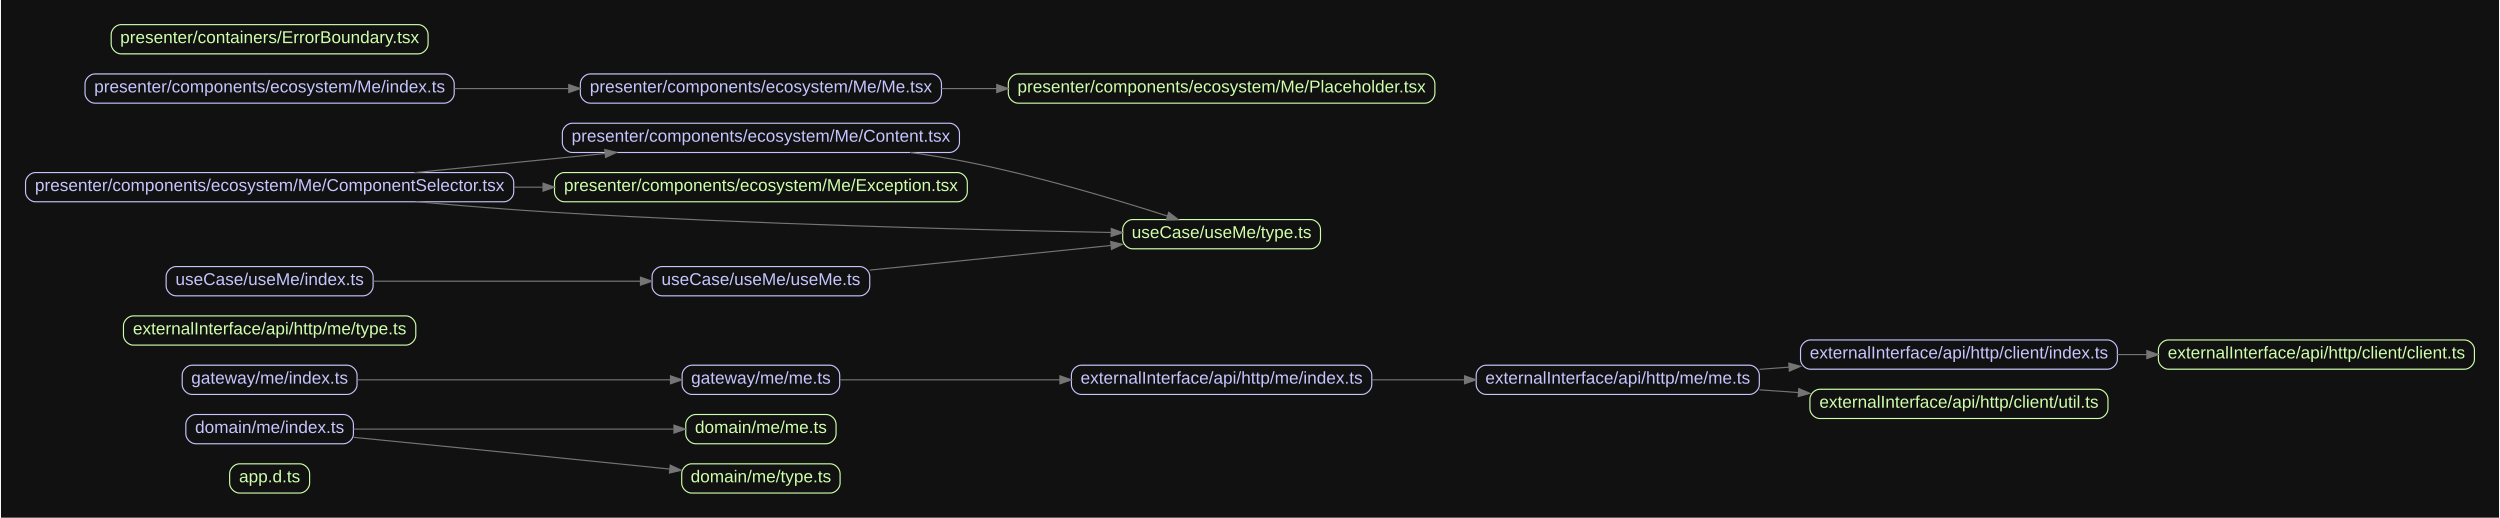
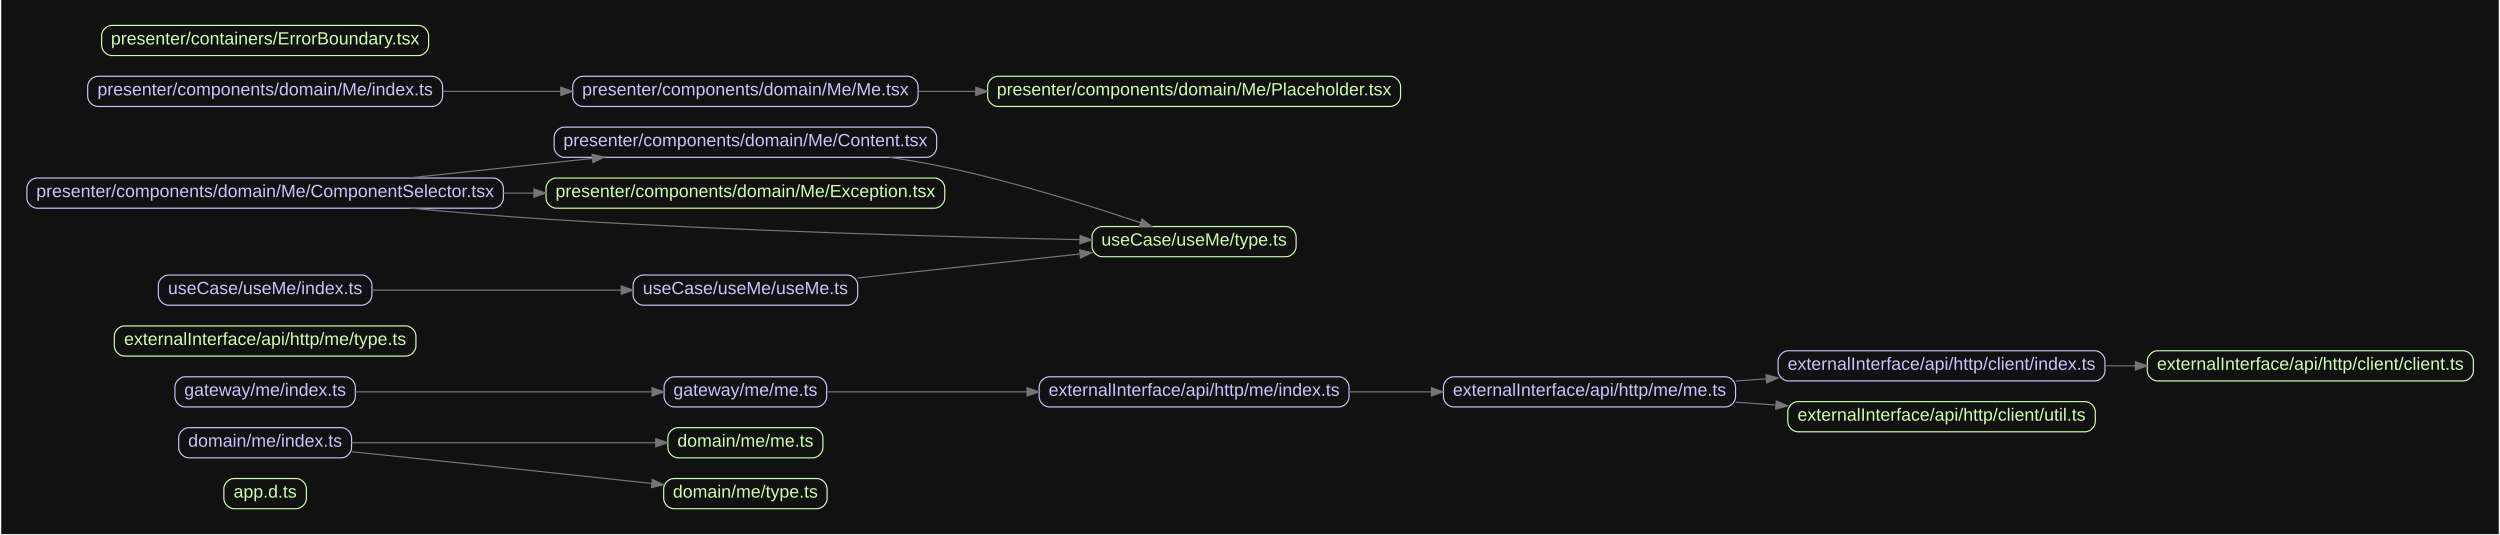
- <svg xmlns="http://www.w3.org/2000/svg" width="2178pt" height="451pt" viewBox="0.00 0.00 2178.47 451.45">
+ <svg xmlns="http://www.w3.org/2000/svg" width="2111pt" height="451pt" viewBox="0.00 0.00 2110.99 451.45">
  <g id="graph0" class="graph" transform="scale(1 1) rotate(0) translate(21.6 429.8485)">
-     <polygon fill="#111111" stroke="transparent" points="-21.6,21.6 -21.6,-429.849 2156.868,-429.849 2156.868,21.6 -21.6,21.6" />
+     <polygon fill="#111111" stroke="transparent" points="-21.6,21.6 -21.6,-429.849 2089.39,-429.849 2089.39,21.6 -21.6,21.6" />
    <g id="node1" class="node">
-       <path fill="none" stroke="#cfffac" d="M239.055,-25.374C239.055,-25.374 186.31,-25.374 186.31,-25.374 182.06,-25.374 177.81,-21.124 177.81,-16.874 177.81,-16.874 177.81,-8.374 177.81,-8.374 177.81,-4.124 182.06,.126 186.31,.126 186.31,.126 239.055,.126 239.055,.126 243.305,.126 247.555,-4.124 247.555,-8.374 247.555,-8.374 247.555,-16.874 247.555,-16.874 247.555,-21.124 243.305,-25.374 239.055,-25.374" />
-       <text text-anchor="middle" x="212.683" y="-9.248" font-family="Arial" font-size="15.00" fill="#cfffac">app.d.ts</text>
+       <path fill="none" stroke="#cfffac" d="M227.809,-25.374C227.809,-25.374 175.064,-25.374 175.064,-25.374 170.814,-25.374 166.564,-21.124 166.564,-16.874 166.564,-16.874 166.564,-8.374 166.564,-8.374 166.564,-4.124 170.814,.126 175.064,.126 175.064,.126 227.809,.126 227.809,.126 232.059,.126 236.309,-4.124 236.309,-8.374 236.309,-8.374 236.309,-16.874 236.309,-16.874 236.309,-21.124 232.059,-25.374 227.809,-25.374" />
+       <text text-anchor="middle" x="201.436" y="-9.248" font-family="Arial" font-size="15.00" fill="#cfffac">app.d.ts</text>
    </g>
    <g id="node2" class="node">
-       <path fill="none" stroke="#c6c5fe" d="M277.246,-68.374C277.246,-68.374 148.119,-68.374 148.119,-68.374 143.869,-68.374 139.619,-64.124 139.619,-59.874 139.619,-59.874 139.619,-51.374 139.619,-51.374 139.619,-47.124 143.869,-42.874 148.119,-42.874 148.119,-42.874 277.246,-42.874 277.246,-42.874 281.496,-42.874 285.746,-47.124 285.746,-51.374 285.746,-51.374 285.746,-59.874 285.746,-59.874 285.746,-64.124 281.496,-68.374 277.246,-68.374" />
-       <text text-anchor="middle" x="212.683" y="-52.248" font-family="Arial" font-size="15.00" fill="#c6c5fe">domain/me/index.ts</text>
+       <path fill="none" stroke="#c6c5fe" d="M266,-68.374C266,-68.374 136.873,-68.374 136.873,-68.374 132.623,-68.374 128.373,-64.124 128.373,-59.874 128.373,-59.874 128.373,-51.374 128.373,-51.374 128.373,-47.124 132.623,-42.874 136.873,-42.874 136.873,-42.874 266,-42.874 266,-42.874 270.25,-42.874 274.5,-47.124 274.5,-51.374 274.5,-51.374 274.5,-59.874 274.5,-59.874 274.5,-64.124 270.25,-68.374 266,-68.374" />
+       <text text-anchor="middle" x="201.436" y="-52.248" font-family="Arial" font-size="15.00" fill="#c6c5fe">domain/me/index.ts</text>
    </g>
    <g id="node3" class="node">
-       <path fill="none" stroke="#cfffac" d="M698.153,-68.374C698.153,-68.374 584.069,-68.374 584.069,-68.374 579.819,-68.374 575.569,-64.124 575.569,-59.874 575.569,-59.874 575.569,-51.374 575.569,-51.374 575.569,-47.124 579.819,-42.874 584.069,-42.874 584.069,-42.874 698.153,-42.874 698.153,-42.874 702.402,-42.874 706.652,-47.124 706.652,-51.374 706.652,-51.374 706.652,-59.874 706.652,-59.874 706.652,-64.124 702.402,-68.374 698.153,-68.374" />
-       <text text-anchor="middle" x="641.111" y="-52.248" font-family="Arial" font-size="15.00" fill="#cfffac">domain/me/me.ts</text>
+       <path fill="none" stroke="#cfffac" d="M664.413,-68.374C664.413,-68.374 550.33,-68.374 550.33,-68.374 546.08,-68.374 541.83,-64.124 541.83,-59.874 541.83,-59.874 541.83,-51.374 541.83,-51.374 541.83,-47.124 546.08,-42.874 550.33,-42.874 550.33,-42.874 664.413,-42.874 664.413,-42.874 668.663,-42.874 672.913,-47.124 672.913,-51.374 672.913,-51.374 672.913,-59.874 672.913,-59.874 672.913,-64.124 668.663,-68.374 664.413,-68.374" />
+       <text text-anchor="middle" x="607.372" y="-52.248" font-family="Arial" font-size="15.00" fill="#cfffac">domain/me/me.ts</text>
    </g>
    <g id="edge1" class="edge">
-       <path fill="none" stroke="#757575" d="M285.845,-55.624C363.611,-55.624 486.023,-55.624 564.923,-55.624" />
-       <polygon fill="#757575" stroke="#757575" points="565.28,-59.124 575.28,-55.624 565.28,-52.124 565.28,-59.124" />
+       <path fill="none" stroke="#757575" d="M274.478,-55.624C347.076,-55.624 457.931,-55.624 531.503,-55.624" />
+       <polygon fill="#757575" stroke="#757575" points="531.629,-59.124 541.629,-55.624 531.629,-52.124 531.629,-59.124" />
    </g>
    <g id="node4" class="node">
-       <path fill="none" stroke="#cfffac" d="M701.668,-25.374C701.668,-25.374 580.554,-25.374 580.554,-25.374 576.304,-25.374 572.054,-21.124 572.054,-16.874 572.054,-16.874 572.054,-8.374 572.054,-8.374 572.054,-4.124 576.304,.126 580.554,.126 580.554,.126 701.668,.126 701.668,.126 705.918,.126 710.168,-4.124 710.168,-8.374 710.168,-8.374 710.168,-16.874 710.168,-16.874 710.168,-21.124 705.918,-25.374 701.668,-25.374" />
-       <text text-anchor="middle" x="641.111" y="-9.248" font-family="Arial" font-size="15.00" fill="#cfffac">domain/me/type.ts</text>
+       <path fill="none" stroke="#cfffac" d="M667.929,-25.374C667.929,-25.374 546.815,-25.374 546.815,-25.374 542.565,-25.374 538.315,-21.124 538.315,-16.874 538.315,-16.874 538.315,-8.374 538.315,-8.374 538.315,-4.124 542.565,.126 546.815,.126 546.815,.126 667.929,.126 667.929,.126 672.179,.126 676.429,-4.124 676.429,-8.374 676.429,-8.374 676.429,-16.874 676.429,-16.874 676.429,-21.124 672.179,-25.374 667.929,-25.374" />
+       <text text-anchor="middle" x="607.372" y="-9.248" font-family="Arial" font-size="15.00" fill="#cfffac">domain/me/type.ts</text>
    </g>
    <g id="edge2" class="edge">
-       <path fill="none" stroke="#757575" d="M286.019,-48.441C327.014,-44.412 379.033,-39.274 425.365,-34.624 470.434,-30.101 520.789,-24.971 561.51,-20.803" />
-       <polygon fill="#757575" stroke="#757575" points="562.054,-24.265 571.645,-19.765 561.341,-17.302 562.054,-24.265" />
+       <path fill="none" stroke="#757575" d="M274.639,-48.051C312.858,-44.083 360.389,-39.124 402.873,-34.624 444.27,-30.24 490.374,-25.286 528.312,-21.191" />
+       <polygon fill="#757575" stroke="#757575" points="528.711,-24.668 538.277,-20.115 527.959,-17.709 528.711,-24.668" />
    </g>
    <g id="node5" class="node">
-       <path fill="none" stroke="#cfffac" d="M2126.921,-133.374C2126.921,-133.374 1868.307,-133.374 1868.307,-133.374 1864.057,-133.374 1859.807,-129.124 1859.807,-124.874 1859.807,-124.874 1859.807,-116.374 1859.807,-116.374 1859.807,-112.124 1864.057,-107.874 1868.307,-107.874 1868.307,-107.874 2126.921,-107.874 2126.921,-107.874 2131.171,-107.874 2135.421,-112.124 2135.421,-116.374 2135.421,-116.374 2135.421,-124.874 2135.421,-124.874 2135.421,-129.124 2131.171,-133.374 2126.921,-133.374" />
-       <text text-anchor="middle" x="1997.614" y="-117.249" font-family="Arial" font-size="15.00" fill="#cfffac">externalInterface/api/http/client/client.ts</text>
+       <path fill="none" stroke="#cfffac" d="M2059.443,-133.374C2059.443,-133.374 1800.829,-133.374 1800.829,-133.374 1796.579,-133.374 1792.329,-129.124 1792.329,-124.874 1792.329,-124.874 1792.329,-116.374 1792.329,-116.374 1792.329,-112.124 1796.579,-107.874 1800.829,-107.874 1800.829,-107.874 2059.443,-107.874 2059.443,-107.874 2063.693,-107.874 2067.943,-112.124 2067.943,-116.374 2067.943,-116.374 2067.943,-124.874 2067.943,-124.874 2067.943,-129.124 2063.693,-133.374 2059.443,-133.374" />
+       <text text-anchor="middle" x="1930.136" y="-117.249" font-family="Arial" font-size="15.00" fill="#cfffac">externalInterface/api/http/client/client.ts</text>
    </g>
    <g id="node6" class="node">
-       <path fill="none" stroke="#c6c5fe" d="M1815.536,-133.374C1815.536,-133.374 1556.237,-133.374 1556.237,-133.374 1551.987,-133.374 1547.737,-129.124 1547.737,-124.874 1547.737,-124.874 1547.737,-116.374 1547.737,-116.374 1547.737,-112.124 1551.987,-107.874 1556.237,-107.874 1556.237,-107.874 1815.536,-107.874 1815.536,-107.874 1819.785,-107.874 1824.035,-112.124 1824.035,-116.374 1824.035,-116.374 1824.035,-124.874 1824.035,-124.874 1824.035,-129.124 1819.785,-133.374 1815.536,-133.374" />
-       <text text-anchor="middle" x="1685.887" y="-117.249" font-family="Arial" font-size="15.00" fill="#c6c5fe">externalInterface/api/http/client/index.ts</text>
+       <path fill="none" stroke="#c6c5fe" d="M1748.058,-133.374C1748.058,-133.374 1488.759,-133.374 1488.759,-133.374 1484.509,-133.374 1480.259,-129.124 1480.259,-124.874 1480.259,-124.874 1480.259,-116.374 1480.259,-116.374 1480.259,-112.124 1484.509,-107.874 1488.759,-107.874 1488.759,-107.874 1748.058,-107.874 1748.058,-107.874 1752.307,-107.874 1756.557,-112.124 1756.557,-116.374 1756.557,-116.374 1756.557,-124.874 1756.557,-124.874 1756.557,-129.124 1752.307,-133.374 1748.058,-133.374" />
+       <text text-anchor="middle" x="1618.408" y="-117.249" font-family="Arial" font-size="15.00" fill="#c6c5fe">externalInterface/api/http/client/index.ts</text>
    </g>
    <g id="edge3" class="edge">
-       <path fill="none" stroke="#757575" d="M1823.976,-120.624C1832.521,-120.624 1841.138,-120.624 1849.723,-120.624" />
-       <polygon fill="#757575" stroke="#757575" points="1849.779,-124.124 1859.779,-120.624 1849.779,-117.124 1849.779,-124.124" />
+       <path fill="none" stroke="#757575" d="M1756.498,-120.624C1765.043,-120.624 1773.66,-120.624 1782.245,-120.624" />
+       <polygon fill="#757575" stroke="#757575" points="1782.301,-124.124 1792.301,-120.624 1782.301,-117.124 1782.301,-124.124" />
    </g>
    <g id="node7" class="node">
-       <path fill="none" stroke="#cfffac" d="M1807.351,-90.374C1807.351,-90.374 1564.421,-90.374 1564.421,-90.374 1560.172,-90.374 1555.922,-86.124 1555.922,-81.874 1555.922,-81.874 1555.922,-73.374 1555.922,-73.374 1555.922,-69.124 1560.172,-64.874 1564.421,-64.874 1564.421,-64.874 1807.351,-64.874 1807.351,-64.874 1811.601,-64.874 1815.851,-69.124 1815.851,-73.374 1815.851,-73.374 1815.851,-81.874 1815.851,-81.874 1815.851,-86.124 1811.601,-90.374 1807.351,-90.374" />
-       <text text-anchor="middle" x="1685.887" y="-74.249" font-family="Arial" font-size="15.00" fill="#cfffac">externalInterface/api/http/client/util.ts</text>
+       <path fill="none" stroke="#cfffac" d="M1739.873,-90.374C1739.873,-90.374 1496.944,-90.374 1496.944,-90.374 1492.694,-90.374 1488.444,-86.124 1488.444,-81.874 1488.444,-81.874 1488.444,-73.374 1488.444,-73.374 1488.444,-69.124 1492.694,-64.874 1496.944,-64.874 1496.944,-64.874 1739.873,-64.874 1739.873,-64.874 1744.123,-64.874 1748.373,-69.124 1748.373,-73.374 1748.373,-73.374 1748.373,-81.874 1748.373,-81.874 1748.373,-86.124 1744.123,-90.374 1739.873,-90.374" />
+       <text text-anchor="middle" x="1618.408" y="-74.249" font-family="Arial" font-size="15.00" fill="#cfffac">externalInterface/api/http/client/util.ts</text>
    </g>
    <g id="node8" class="node">
-       <path fill="none" stroke="#c6c5fe" d="M1165.33,-111.374C1165.33,-111.374 920.391,-111.374 920.391,-111.374 916.141,-111.374 911.891,-107.124 911.891,-102.874 911.891,-102.874 911.891,-94.374 911.891,-94.374 911.891,-90.124 916.141,-85.874 920.391,-85.874 920.391,-85.874 1165.33,-85.874 1165.33,-85.874 1169.58,-85.874 1173.83,-90.124 1173.83,-94.374 1173.83,-94.374 1173.83,-102.874 1173.83,-102.874 1173.83,-107.124 1169.58,-111.374 1165.33,-111.374" />
-       <text text-anchor="middle" x="1042.861" y="-95.249" font-family="Arial" font-size="15.00" fill="#c6c5fe">externalInterface/api/http/me/index.ts</text>
+       <path fill="none" stroke="#c6c5fe" d="M1109.098,-111.374C1109.098,-111.374 864.159,-111.374 864.159,-111.374 859.91,-111.374 855.66,-107.124 855.66,-102.874 855.66,-102.874 855.66,-94.374 855.66,-94.374 855.66,-90.124 859.91,-85.874 864.159,-85.874 864.159,-85.874 1109.098,-85.874 1109.098,-85.874 1113.348,-85.874 1117.598,-90.124 1117.598,-94.374 1117.598,-94.374 1117.598,-102.874 1117.598,-102.874 1117.598,-107.124 1113.348,-111.374 1109.098,-111.374" />
+       <text text-anchor="middle" x="986.629" y="-95.249" font-family="Arial" font-size="15.00" fill="#c6c5fe">externalInterface/api/http/me/index.ts</text>
    </g>
    <g id="node9" class="node">
-       <path fill="none" stroke="#c6c5fe" d="M1503.286,-111.374C1503.286,-111.374 1273.391,-111.374 1273.391,-111.374 1269.141,-111.374 1264.891,-107.124 1264.891,-102.874 1264.891,-102.874 1264.891,-94.374 1264.891,-94.374 1264.891,-90.124 1269.141,-85.874 1273.391,-85.874 1273.391,-85.874 1503.286,-85.874 1503.286,-85.874 1507.536,-85.874 1511.786,-90.124 1511.786,-94.374 1511.786,-94.374 1511.786,-102.874 1511.786,-102.874 1511.786,-107.124 1507.536,-111.374 1503.286,-111.374" />
-       <text text-anchor="middle" x="1388.338" y="-95.249" font-family="Arial" font-size="15.00" fill="#c6c5fe">externalInterface/api/http/me/me.ts</text>
+       <path fill="none" stroke="#c6c5fe" d="M1435.808,-111.374C1435.808,-111.374 1205.913,-111.374 1205.913,-111.374 1201.663,-111.374 1197.413,-107.124 1197.413,-102.874 1197.413,-102.874 1197.413,-94.374 1197.413,-94.374 1197.413,-90.124 1201.663,-85.874 1205.913,-85.874 1205.913,-85.874 1435.808,-85.874 1435.808,-85.874 1440.058,-85.874 1444.308,-90.124 1444.308,-94.374 1444.308,-94.374 1444.308,-102.874 1444.308,-102.874 1444.308,-107.124 1440.058,-111.374 1435.808,-111.374" />
+       <text text-anchor="middle" x="1320.86" y="-95.249" font-family="Arial" font-size="15.00" fill="#c6c5fe">externalInterface/api/http/me/me.ts</text>
    </g>
    <g id="edge4" class="edge">
-       <path fill="none" stroke="#757575" d="M1173.964,-98.624C1200.368,-98.624 1228.153,-98.624 1254.645,-98.624" />
-       <polygon fill="#757575" stroke="#757575" points="1254.73,-102.124 1264.73,-98.624 1254.73,-95.124 1254.73,-102.124" />
+       <path fill="none" stroke="#757575" d="M1117.767,-98.624C1140.548,-98.624 1164.266,-98.624 1187.116,-98.624" />
+       <polygon fill="#757575" stroke="#757575" points="1187.197,-102.124 1197.197,-98.624 1187.197,-95.124 1187.197,-102.124" />
    </g>
    <g id="edge5" class="edge">
-       <path fill="none" stroke="#757575" d="M1511.941,-107.763C1520.433,-108.391 1529.038,-109.027 1537.641,-109.663" />
-       <polygon fill="#757575" stroke="#757575" points="1537.501,-113.162 1547.732,-110.409 1538.017,-106.181 1537.501,-113.162" />
+       <path fill="none" stroke="#757575" d="M1444.463,-107.763C1452.955,-108.391 1461.56,-109.027 1470.163,-109.663" />
+       <polygon fill="#757575" stroke="#757575" points="1470.023,-113.162 1480.254,-110.409 1470.539,-106.181 1470.023,-113.162" />
    </g>
    <g id="edge6" class="edge">
-       <path fill="none" stroke="#757575" d="M1511.941,-89.901C1523.065,-89.116 1534.383,-88.317 1545.636,-87.523" />
-       <polygon fill="#757575" stroke="#757575" points="1546.215,-90.991 1555.944,-86.795 1545.722,-84.008 1546.215,-90.991" />
+       <path fill="none" stroke="#757575" d="M1444.463,-89.901C1455.587,-89.116 1466.905,-88.317 1478.158,-87.523" />
+       <polygon fill="#757575" stroke="#757575" points="1478.737,-90.991 1488.466,-86.795 1478.244,-84.008 1478.737,-90.991" />
    </g>
    <g id="node10" class="node">
-       <path fill="none" stroke="#cfffac" d="M331.645,-154.374C331.645,-154.374 93.72,-154.374 93.72,-154.374 89.47,-154.374 85.22,-150.124 85.22,-145.874 85.22,-145.874 85.22,-137.374 85.22,-137.374 85.22,-133.124 89.47,-128.875 93.72,-128.875 93.72,-128.875 331.645,-128.875 331.645,-128.875 335.895,-128.875 340.145,-133.124 340.145,-137.374 340.145,-137.374 340.145,-145.874 340.145,-145.874 340.145,-150.124 335.895,-154.374 331.645,-154.374" />
-       <text text-anchor="middle" x="212.683" y="-138.249" font-family="Arial" font-size="15.00" fill="#cfffac">externalInterface/api/http/me/type.ts</text>
+       <path fill="none" stroke="#cfffac" d="M320.399,-154.374C320.399,-154.374 82.474,-154.374 82.474,-154.374 78.224,-154.374 73.974,-150.124 73.974,-145.874 73.974,-145.874 73.974,-137.374 73.974,-137.374 73.974,-133.124 78.224,-128.875 82.474,-128.875 82.474,-128.875 320.399,-128.875 320.399,-128.875 324.649,-128.875 328.899,-133.124 328.899,-137.374 328.899,-137.374 328.899,-145.874 328.899,-145.874 328.899,-150.124 324.649,-154.374 320.399,-154.374" />
+       <text text-anchor="middle" x="201.436" y="-138.249" font-family="Arial" font-size="15.00" fill="#cfffac">externalInterface/api/http/me/type.ts</text>
    </g>
    <g id="node11" class="node">
-       <path fill="none" stroke="#c6c5fe" d="M280.419,-111.374C280.419,-111.374 144.946,-111.374 144.946,-111.374 140.696,-111.374 136.446,-107.124 136.446,-102.874 136.446,-102.874 136.446,-94.374 136.446,-94.374 136.446,-90.124 140.696,-85.874 144.946,-85.874 144.946,-85.874 280.419,-85.874 280.419,-85.874 284.669,-85.874 288.919,-90.124 288.919,-94.374 288.919,-94.374 288.919,-102.874 288.919,-102.874 288.919,-107.124 284.669,-111.374 280.419,-111.374" />
-       <text text-anchor="middle" x="212.683" y="-95.249" font-family="Arial" font-size="15.00" fill="#c6c5fe">gateway/me/index.ts</text>
+       <path fill="none" stroke="#c6c5fe" d="M269.173,-111.374C269.173,-111.374 133.7,-111.374 133.7,-111.374 129.45,-111.374 125.2,-107.124 125.2,-102.874 125.2,-102.874 125.2,-94.374 125.2,-94.374 125.2,-90.124 129.45,-85.874 133.7,-85.874 133.7,-85.874 269.173,-85.874 269.173,-85.874 273.422,-85.874 277.672,-90.124 277.672,-94.374 277.672,-94.374 277.672,-102.874 277.672,-102.874 277.672,-107.124 273.422,-111.374 269.173,-111.374" />
+       <text text-anchor="middle" x="201.436" y="-95.249" font-family="Arial" font-size="15.00" fill="#c6c5fe">gateway/me/index.ts</text>
    </g>
    <g id="node12" class="node">
-       <path fill="none" stroke="#c6c5fe" d="M701.325,-111.374C701.325,-111.374 580.896,-111.374 580.896,-111.374 576.647,-111.374 572.397,-107.124 572.397,-102.874 572.397,-102.874 572.397,-94.374 572.397,-94.374 572.397,-90.124 576.647,-85.874 580.896,-85.874 580.896,-85.874 701.325,-85.874 701.325,-85.874 705.575,-85.874 709.825,-90.124 709.825,-94.374 709.825,-94.374 709.825,-102.874 709.825,-102.874 709.825,-107.124 705.575,-111.374 701.325,-111.374" />
-       <text text-anchor="middle" x="641.111" y="-95.249" font-family="Arial" font-size="15.00" fill="#c6c5fe">gateway/me/me.ts</text>
+       <path fill="none" stroke="#c6c5fe" d="M667.586,-111.374C667.586,-111.374 547.158,-111.374 547.158,-111.374 542.908,-111.374 538.658,-107.124 538.658,-102.874 538.658,-102.874 538.658,-94.374 538.658,-94.374 538.658,-90.124 542.908,-85.874 547.158,-85.874 547.158,-85.874 667.586,-85.874 667.586,-85.874 671.836,-85.874 676.086,-90.124 676.086,-94.374 676.086,-94.374 676.086,-102.874 676.086,-102.874 676.086,-107.124 671.836,-111.374 667.586,-111.374" />
+       <text text-anchor="middle" x="607.372" y="-95.249" font-family="Arial" font-size="15.00" fill="#c6c5fe">gateway/me/me.ts</text>
    </g>
    <g id="edge7" class="edge">
-       <path fill="none" stroke="#757575" d="M289.277,-98.624C366.212,-98.624 484.217,-98.624 562.024,-98.624" />
-       <polygon fill="#757575" stroke="#757575" points="562.254,-102.124 572.254,-98.624 562.254,-95.124 562.254,-102.124" />
+       <path fill="none" stroke="#757575" d="M277.79,-98.624C349.261,-98.624 455.607,-98.624 528.031,-98.624" />
+       <polygon fill="#757575" stroke="#757575" points="528.462,-102.124 538.462,-98.624 528.462,-95.124 528.462,-102.124" />
    </g>
    <g id="edge8" class="edge">
-       <path fill="none" stroke="#757575" d="M710.174,-98.624C762.668,-98.624 836.663,-98.624 901.544,-98.624" />
-       <polygon fill="#757575" stroke="#757575" points="901.874,-102.124 911.874,-98.624 901.874,-95.124 901.874,-102.124" />
+       <path fill="none" stroke="#757575" d="M676.492,-98.624C723.555,-98.624 787.527,-98.624 845.147,-98.624" />
+       <polygon fill="#757575" stroke="#757575" points="845.452,-102.124 855.452,-98.624 845.452,-95.124 845.452,-102.124" />
    </g>
    <g id="node13" class="node">
-       <path fill="none" stroke="#c6c5fe" d="M417.048,-279.374C417.048,-279.374 8.317,-279.374 8.317,-279.374 4.067,-279.374 -.183,-275.124 -.183,-270.874 -.183,-270.874 -.183,-262.374 -.183,-262.374 -.183,-258.124 4.067,-253.875 8.317,-253.875 8.317,-253.875 417.048,-253.875 417.048,-253.875 421.298,-253.875 425.548,-258.124 425.548,-262.374 425.548,-262.374 425.548,-270.874 425.548,-270.874 425.548,-275.124 421.298,-279.374 417.048,-279.374" />
-       <text text-anchor="middle" x="212.683" y="-263.248" font-family="Arial" font-size="15.00" fill="#c6c5fe">presenter/components/ecosystem/Me/ComponentSelector.tsx</text>
+       <path fill="none" stroke="#c6c5fe" d="M394.309,-279.374C394.309,-279.374 8.563,-279.374 8.563,-279.374 4.314,-279.374 .064,-275.124 .064,-270.874 .064,-270.874 .064,-262.374 .064,-262.374 .064,-258.124 4.314,-253.875 8.563,-253.875 8.563,-253.875 394.309,-253.875 394.309,-253.875 398.559,-253.875 402.809,-258.124 402.809,-262.374 402.809,-262.374 402.809,-270.874 402.809,-270.874 402.809,-275.124 398.559,-279.374 394.309,-279.374" />
+       <text text-anchor="middle" x="201.436" y="-263.248" font-family="Arial" font-size="15.00" fill="#c6c5fe">presenter/components/domain/Me/ComponentSelector.tsx</text>
    </g>
    <g id="node14" class="node">
-       <path fill="none" stroke="#c6c5fe" d="M805.765,-322.374C805.765,-322.374 476.457,-322.374 476.457,-322.374 472.207,-322.374 467.957,-318.124 467.957,-313.874 467.957,-313.874 467.957,-305.374 467.957,-305.374 467.957,-301.124 472.207,-296.875 476.457,-296.875 476.457,-296.875 805.765,-296.875 805.765,-296.875 810.015,-296.875 814.265,-301.124 814.265,-305.374 814.265,-305.374 814.265,-313.874 814.265,-313.874 814.265,-318.124 810.015,-322.374 805.765,-322.374" />
-       <text text-anchor="middle" x="641.111" y="-306.248" font-family="Arial" font-size="15.00" fill="#c6c5fe">presenter/components/ecosystem/Me/Content.tsx</text>
+       <path fill="none" stroke="#c6c5fe" d="M760.533,-322.374C760.533,-322.374 454.21,-322.374 454.21,-322.374 449.96,-322.374 445.711,-318.124 445.711,-313.874 445.711,-313.874 445.711,-305.374 445.711,-305.374 445.711,-301.124 449.96,-296.875 454.21,-296.875 454.21,-296.875 760.533,-296.875 760.533,-296.875 764.783,-296.875 769.033,-301.124 769.033,-305.374 769.033,-305.374 769.033,-313.874 769.033,-313.874 769.033,-318.124 764.783,-322.374 760.533,-322.374" />
+       <text text-anchor="middle" x="607.372" y="-306.248" font-family="Arial" font-size="15.00" fill="#c6c5fe">presenter/components/domain/Me/Content.tsx</text>
    </g>
    <g id="edge9" class="edge">
-       <path fill="none" stroke="#757575" d="M338.619,-279.264C390.917,-284.513 451.724,-290.616 505.045,-295.968" />
-       <polygon fill="#757575" stroke="#757575" points="504.957,-299.476 515.256,-296.993 505.656,-292.511 504.957,-299.476" />
+       <path fill="none" stroke="#757575" d="M320.761,-279.264C370.211,-284.502 427.688,-290.591 478.134,-295.934" />
+       <polygon fill="#757575" stroke="#757575" points="477.812,-299.42 488.125,-296.993 478.549,-292.459 477.812,-299.42" />
    </g>
    <g id="node15" class="node">
-       <path fill="none" stroke="#cfffac" d="M812.602,-279.374C812.602,-279.374 469.619,-279.374 469.619,-279.374 465.369,-279.374 461.119,-275.124 461.119,-270.874 461.119,-270.874 461.119,-262.374 461.119,-262.374 461.119,-258.124 465.369,-253.875 469.619,-253.875 469.619,-253.875 812.602,-253.875 812.602,-253.875 816.852,-253.875 821.102,-258.124 821.102,-262.374 821.102,-262.374 821.102,-270.874 821.102,-270.874 821.102,-275.124 816.852,-279.374 812.602,-279.374" />
-       <text text-anchor="middle" x="641.111" y="-263.248" font-family="Arial" font-size="15.00" fill="#cfffac">presenter/components/ecosystem/Me/Exception.tsx</text>
+       <path fill="none" stroke="#cfffac" d="M767.37,-279.374C767.37,-279.374 447.373,-279.374 447.373,-279.374 443.123,-279.374 438.873,-275.124 438.873,-270.874 438.873,-270.874 438.873,-262.374 438.873,-262.374 438.873,-258.124 443.123,-253.875 447.373,-253.875 447.373,-253.875 767.37,-253.875 767.37,-253.875 771.62,-253.875 775.87,-258.124 775.87,-262.374 775.87,-262.374 775.87,-270.874 775.87,-270.874 775.87,-275.124 771.62,-279.374 767.37,-279.374" />
+       <text text-anchor="middle" x="607.372" y="-263.248" font-family="Arial" font-size="15.00" fill="#cfffac">presenter/components/domain/Me/Exception.tsx</text>
    </g>
    <g id="edge10" class="edge">
-       <path fill="none" stroke="#757575" d="M425.642,-266.624C434.077,-266.624 442.515,-266.624 450.904,-266.624" />
-       <polygon fill="#757575" stroke="#757575" points="451.108,-270.124 461.108,-266.624 451.108,-263.124 451.108,-270.124" />
+       <path fill="none" stroke="#757575" d="M402.918,-266.624C411.413,-266.624 419.913,-266.624 428.356,-266.624" />
+       <polygon fill="#757575" stroke="#757575" points="428.624,-270.124 438.624,-266.624 428.624,-263.124 428.624,-270.124" />
    </g>
    <g id="node16" class="node">
-       <path fill="none" stroke="#cfffac" d="M1120.607,-238.374C1120.607,-238.374 965.115,-238.374 965.115,-238.374 960.865,-238.374 956.615,-234.124 956.615,-229.874 956.615,-229.874 956.615,-221.374 956.615,-221.374 956.615,-217.124 960.865,-212.875 965.115,-212.875 965.115,-212.875 1120.607,-212.875 1120.607,-212.875 1124.857,-212.875 1129.106,-217.124 1129.106,-221.374 1129.106,-221.374 1129.106,-229.874 1129.106,-229.874 1129.106,-234.124 1124.857,-238.374 1120.607,-238.374" />
-       <text text-anchor="middle" x="1042.861" y="-222.249" font-family="Arial" font-size="15.00" fill="#cfffac">useCase/useMe/type.ts</text>
+       <path fill="none" stroke="#cfffac" d="M1064.375,-238.374C1064.375,-238.374 908.883,-238.374 908.883,-238.374 904.633,-238.374 900.383,-234.124 900.383,-229.874 900.383,-229.874 900.383,-221.374 900.383,-221.374 900.383,-217.124 904.633,-212.875 908.883,-212.875 908.883,-212.875 1064.375,-212.875 1064.375,-212.875 1068.625,-212.875 1072.875,-217.124 1072.875,-221.374 1072.875,-221.374 1072.875,-229.874 1072.875,-229.874 1072.875,-234.124 1068.625,-238.374 1064.375,-238.374" />
+       <text text-anchor="middle" x="986.629" y="-222.249" font-family="Arial" font-size="15.00" fill="#cfffac">useCase/useMe/type.ts</text>
    </g>
    <g id="edge11" class="edge">
-       <path fill="none" stroke="#757575" d="M340.051,-253.986C378.957,-250.495 421.887,-247.014 461.365,-244.624 631.903,-234.303 830.939,-229.326 946.365,-227.137" />
-       <polygon fill="#757575" stroke="#757575" points="946.652,-230.632 956.585,-226.946 946.521,-223.634 946.652,-230.632" />
+       <path fill="none" stroke="#757575" d="M323.036,-253.997C360.182,-250.506 401.173,-247.023 438.873,-244.624 596.802,-234.577 780.708,-229.565 890.188,-227.287" />
+       <polygon fill="#757575" stroke="#757575" points="890.295,-230.786 900.221,-227.081 890.151,-223.787 890.295,-230.786" />
    </g>
    <g id="edge12" class="edge">
-       <path fill="none" stroke="#757575" d="M771.096,-296.945C787.903,-294.572 804.833,-291.812 820.856,-288.624 882.046,-276.449 950.939,-255.775 995.522,-241.446" />
-       <polygon fill="#757575" stroke="#757575" points="996.771,-244.721 1005.207,-238.311 994.615,-238.061 996.771,-244.721" />
+       <path fill="none" stroke="#757575" d="M728.806,-296.948C744.705,-294.57 760.725,-291.809 775.871,-288.624 833.824,-276.44 898.899,-255.901 941.204,-241.599" />
+       <polygon fill="#757575" stroke="#757575" points="942.587,-244.826 950.924,-238.287 940.33,-238.2 942.587,-244.826" />
    </g>
    <g id="node17" class="node">
-       <path fill="none" stroke="#c6c5fe" d="M790.066,-365.374C790.066,-365.374 492.156,-365.374 492.156,-365.374 487.906,-365.374 483.656,-361.124 483.656,-356.874 483.656,-356.874 483.656,-348.374 483.656,-348.374 483.656,-344.124 487.906,-339.875 492.156,-339.875 492.156,-339.875 790.066,-339.875 790.066,-339.875 794.316,-339.875 798.566,-344.124 798.566,-348.374 798.566,-348.374 798.566,-356.874 798.566,-356.874 798.566,-361.124 794.316,-365.374 790.066,-365.374" />
-       <text text-anchor="middle" x="641.111" y="-349.248" font-family="Arial" font-size="15.00" fill="#c6c5fe">presenter/components/ecosystem/Me/Me.tsx</text>
+       <path fill="none" stroke="#c6c5fe" d="M744.834,-365.374C744.834,-365.374 469.91,-365.374 469.91,-365.374 465.66,-365.374 461.41,-361.124 461.41,-356.874 461.41,-356.874 461.41,-348.374 461.41,-348.374 461.41,-344.124 465.66,-339.875 469.91,-339.875 469.91,-339.875 744.834,-339.875 744.834,-339.875 749.084,-339.875 753.334,-344.124 753.334,-348.374 753.334,-348.374 753.334,-356.874 753.334,-356.874 753.334,-361.124 749.084,-365.374 744.834,-365.374" />
+       <text text-anchor="middle" x="607.372" y="-349.248" font-family="Arial" font-size="15.00" fill="#c6c5fe">presenter/components/domain/Me/Me.tsx</text>
    </g>
    <g id="node18" class="node">
-       <path fill="none" stroke="#cfffac" d="M1220.369,-365.374C1220.369,-365.374 865.352,-365.374 865.352,-365.374 861.102,-365.374 856.852,-361.124 856.852,-356.874 856.852,-356.874 856.852,-348.374 856.852,-348.374 856.852,-344.124 861.102,-339.875 865.352,-339.875 865.352,-339.875 1220.369,-339.875 1220.369,-339.875 1224.619,-339.875 1228.869,-344.124 1228.869,-348.374 1228.869,-348.374 1228.869,-356.874 1228.869,-356.874 1228.869,-361.124 1224.619,-365.374 1220.369,-365.374" />
-       <text text-anchor="middle" x="1042.861" y="-349.248" font-family="Arial" font-size="15.00" fill="#cfffac">presenter/components/ecosystem/Me/Placeholder.tsx</text>
+       <path fill="none" stroke="#cfffac" d="M1152.645,-365.374C1152.645,-365.374 820.613,-365.374 820.613,-365.374 816.363,-365.374 812.113,-361.124 812.113,-356.874 812.113,-356.874 812.113,-348.374 812.113,-348.374 812.113,-344.124 816.363,-339.875 820.613,-339.875 820.613,-339.875 1152.645,-339.875 1152.645,-339.875 1156.895,-339.875 1161.145,-344.124 1161.145,-348.374 1161.145,-348.374 1161.145,-356.874 1161.145,-356.874 1161.145,-361.124 1156.895,-365.374 1152.645,-365.374" />
+       <text text-anchor="middle" x="986.629" y="-349.248" font-family="Arial" font-size="15.00" fill="#cfffac">presenter/components/domain/Me/Placeholder.tsx</text>
    </g>
    <g id="edge13" class="edge">
-       <path fill="none" stroke="#757575" d="M798.452,-352.624C814.299,-352.624 830.525,-352.624 846.711,-352.624" />
-       <polygon fill="#757575" stroke="#757575" points="846.78,-356.124 856.78,-352.624 846.78,-349.124 846.78,-356.124" />
+       <path fill="none" stroke="#757575" d="M753.46,-352.624C769.358,-352.624 785.688,-352.624 801.968,-352.624" />
+       <polygon fill="#757575" stroke="#757575" points="802.095,-356.124 812.095,-352.624 802.095,-349.124 802.095,-356.124" />
    </g>
    <g id="node19" class="node">
-       <path fill="none" stroke="#c6c5fe" d="M365.159,-365.374C365.159,-365.374 60.206,-365.374 60.206,-365.374 55.956,-365.374 51.706,-361.124 51.706,-356.874 51.706,-356.874 51.706,-348.374 51.706,-348.374 51.706,-344.124 55.956,-339.875 60.206,-339.875 60.206,-339.875 365.159,-339.875 365.159,-339.875 369.409,-339.875 373.659,-344.124 373.659,-348.374 373.659,-348.374 373.659,-356.874 373.659,-356.874 373.659,-361.124 369.409,-365.374 365.159,-365.374" />
-       <text text-anchor="middle" x="212.683" y="-349.248" font-family="Arial" font-size="15.00" fill="#c6c5fe">presenter/components/ecosystem/Me/index.ts</text>
+       <path fill="none" stroke="#c6c5fe" d="M342.921,-365.374C342.921,-365.374 59.952,-365.374 59.952,-365.374 55.702,-365.374 51.452,-361.124 51.452,-356.874 51.452,-356.874 51.452,-348.374 51.452,-348.374 51.452,-344.124 55.702,-339.875 59.952,-339.875 59.952,-339.875 342.921,-339.875 342.921,-339.875 347.171,-339.875 351.421,-344.124 351.421,-348.374 351.421,-348.374 351.421,-356.874 351.421,-356.874 351.421,-361.124 347.171,-365.374 342.921,-365.374" />
+       <text text-anchor="middle" x="201.436" y="-349.248" font-family="Arial" font-size="15.00" fill="#c6c5fe">presenter/components/domain/Me/index.ts</text>
    </g>
    <g id="edge14" class="edge">
-       <path fill="none" stroke="#757575" d="M373.737,-352.624C406.321,-352.624 440.655,-352.624 473.459,-352.624" />
-       <polygon fill="#757575" stroke="#757575" points="473.587,-356.124 483.587,-352.624 473.587,-349.124 473.587,-356.124" />
+       <path fill="none" stroke="#757575" d="M351.438,-352.624C383.982,-352.624 418.479,-352.624 451.253,-352.624" />
+       <polygon fill="#757575" stroke="#757575" points="451.364,-356.124 461.364,-352.624 451.364,-349.124 451.364,-356.124" />
    </g>
    <g id="node20" class="node">
-       <path fill="none" stroke="#cfffac" d="M342.359,-408.374C342.359,-408.374 83.006,-408.374 83.006,-408.374 78.756,-408.374 74.506,-404.124 74.506,-399.874 74.506,-399.874 74.506,-391.374 74.506,-391.374 74.506,-387.124 78.756,-382.875 83.006,-382.875 83.006,-382.875 342.359,-382.875 342.359,-382.875 346.609,-382.875 350.859,-387.124 350.859,-391.374 350.859,-391.374 350.859,-399.874 350.859,-399.874 350.859,-404.124 346.609,-408.374 342.359,-408.374" />
-       <text text-anchor="middle" x="212.683" y="-392.248" font-family="Arial" font-size="15.00" fill="#cfffac">presenter/containers/ErrorBoundary.tsx</text>
+       <path fill="none" stroke="#cfffac" d="M331.113,-408.374C331.113,-408.374 71.76,-408.374 71.76,-408.374 67.51,-408.374 63.26,-404.124 63.26,-399.874 63.26,-399.874 63.26,-391.374 63.26,-391.374 63.26,-387.124 67.51,-382.875 71.76,-382.875 71.76,-382.875 331.113,-382.875 331.113,-382.875 335.363,-382.875 339.613,-387.124 339.613,-391.374 339.613,-391.374 339.613,-399.874 339.613,-399.874 339.613,-404.124 335.363,-408.374 331.113,-408.374" />
+       <text text-anchor="middle" x="201.436" y="-392.248" font-family="Arial" font-size="15.00" fill="#cfffac">presenter/containers/ErrorBoundary.tsx</text>
    </g>
    <g id="node21" class="node">
-       <path fill="none" stroke="#c6c5fe" d="M294.436,-197.374C294.436,-197.374 130.929,-197.374 130.929,-197.374 126.679,-197.374 122.43,-193.124 122.43,-188.874 122.43,-188.874 122.43,-180.374 122.43,-180.374 122.43,-176.124 126.679,-171.875 130.929,-171.875 130.929,-171.875 294.436,-171.875 294.436,-171.875 298.686,-171.875 302.936,-176.124 302.936,-180.374 302.936,-180.374 302.936,-188.874 302.936,-188.874 302.936,-193.124 298.686,-197.374 294.436,-197.374" />
-       <text text-anchor="middle" x="212.683" y="-181.249" font-family="Arial" font-size="15.00" fill="#c6c5fe">useCase/useMe/index.ts</text>
+       <path fill="none" stroke="#c6c5fe" d="M283.19,-197.374C283.19,-197.374 119.683,-197.374 119.683,-197.374 115.433,-197.374 111.183,-193.124 111.183,-188.874 111.183,-188.874 111.183,-180.374 111.183,-180.374 111.183,-176.124 115.433,-171.875 119.683,-171.875 119.683,-171.875 283.19,-171.875 283.19,-171.875 287.44,-171.875 291.689,-176.124 291.689,-180.374 291.689,-180.374 291.689,-188.874 291.689,-188.874 291.689,-193.124 287.44,-197.374 283.19,-197.374" />
+       <text text-anchor="middle" x="201.436" y="-181.249" font-family="Arial" font-size="15.00" fill="#c6c5fe">useCase/useMe/index.ts</text>
    </g>
    <g id="node22" class="node">
-       <path fill="none" stroke="#c6c5fe" d="M727.527,-197.374C727.527,-197.374 554.695,-197.374 554.695,-197.374 550.445,-197.374 546.195,-193.124 546.195,-188.874 546.195,-188.874 546.195,-180.374 546.195,-180.374 546.195,-176.124 550.445,-171.875 554.695,-171.875 554.695,-171.875 727.527,-171.875 727.527,-171.875 731.777,-171.875 736.027,-176.124 736.027,-180.374 736.027,-180.374 736.027,-188.874 736.027,-188.874 736.027,-193.124 731.777,-197.374 727.527,-197.374" />
-       <text text-anchor="middle" x="641.111" y="-181.249" font-family="Arial" font-size="15.00" fill="#c6c5fe">useCase/useMe/useMe.ts</text>
+       <path fill="none" stroke="#c6c5fe" d="M693.788,-197.374C693.788,-197.374 520.956,-197.374 520.956,-197.374 516.706,-197.374 512.456,-193.124 512.456,-188.874 512.456,-188.874 512.456,-180.374 512.456,-180.374 512.456,-176.124 516.706,-171.875 520.956,-171.875 520.956,-171.875 693.788,-171.875 693.788,-171.875 698.038,-171.875 702.288,-176.124 702.288,-180.374 702.288,-180.374 702.288,-188.874 702.288,-188.874 702.288,-193.124 698.038,-197.374 693.788,-197.374" />
+       <text text-anchor="middle" x="607.372" y="-181.249" font-family="Arial" font-size="15.00" fill="#c6c5fe">useCase/useMe/useMe.ts</text>
    </g>
    <g id="edge15" class="edge">
-       <path fill="none" stroke="#757575" d="M303.018,-184.624C370.992,-184.624 464.323,-184.624 535.706,-184.624" />
-       <polygon fill="#757575" stroke="#757575" points="536.073,-188.124 546.073,-184.624 536.073,-181.124 536.073,-188.124" />
+       <path fill="none" stroke="#757575" d="M291.779,-184.624C353.982,-184.624 436.837,-184.624 502.042,-184.624" />
+       <polygon fill="#757575" stroke="#757575" points="502.35,-188.124 512.35,-184.624 502.35,-181.124 502.35,-188.124" />
    </g>
    <g id="edge16" class="edge">
-       <path fill="none" stroke="#757575" d="M736.066,-194.315C799.491,-200.787 882.65,-209.274 946.387,-215.779" />
-       <polygon fill="#757575" stroke="#757575" points="946.14,-219.272 956.444,-216.805 946.851,-212.308 946.14,-219.272" />
+       <path fill="none" stroke="#757575" d="M702.096,-194.864C759.428,-201.062 832.354,-208.946 890.022,-215.18" />
+       <polygon fill="#757575" stroke="#757575" points="889.92,-218.69 900.238,-216.285 890.672,-211.73 889.92,-218.69" />
    </g>
  </g>
</svg>
